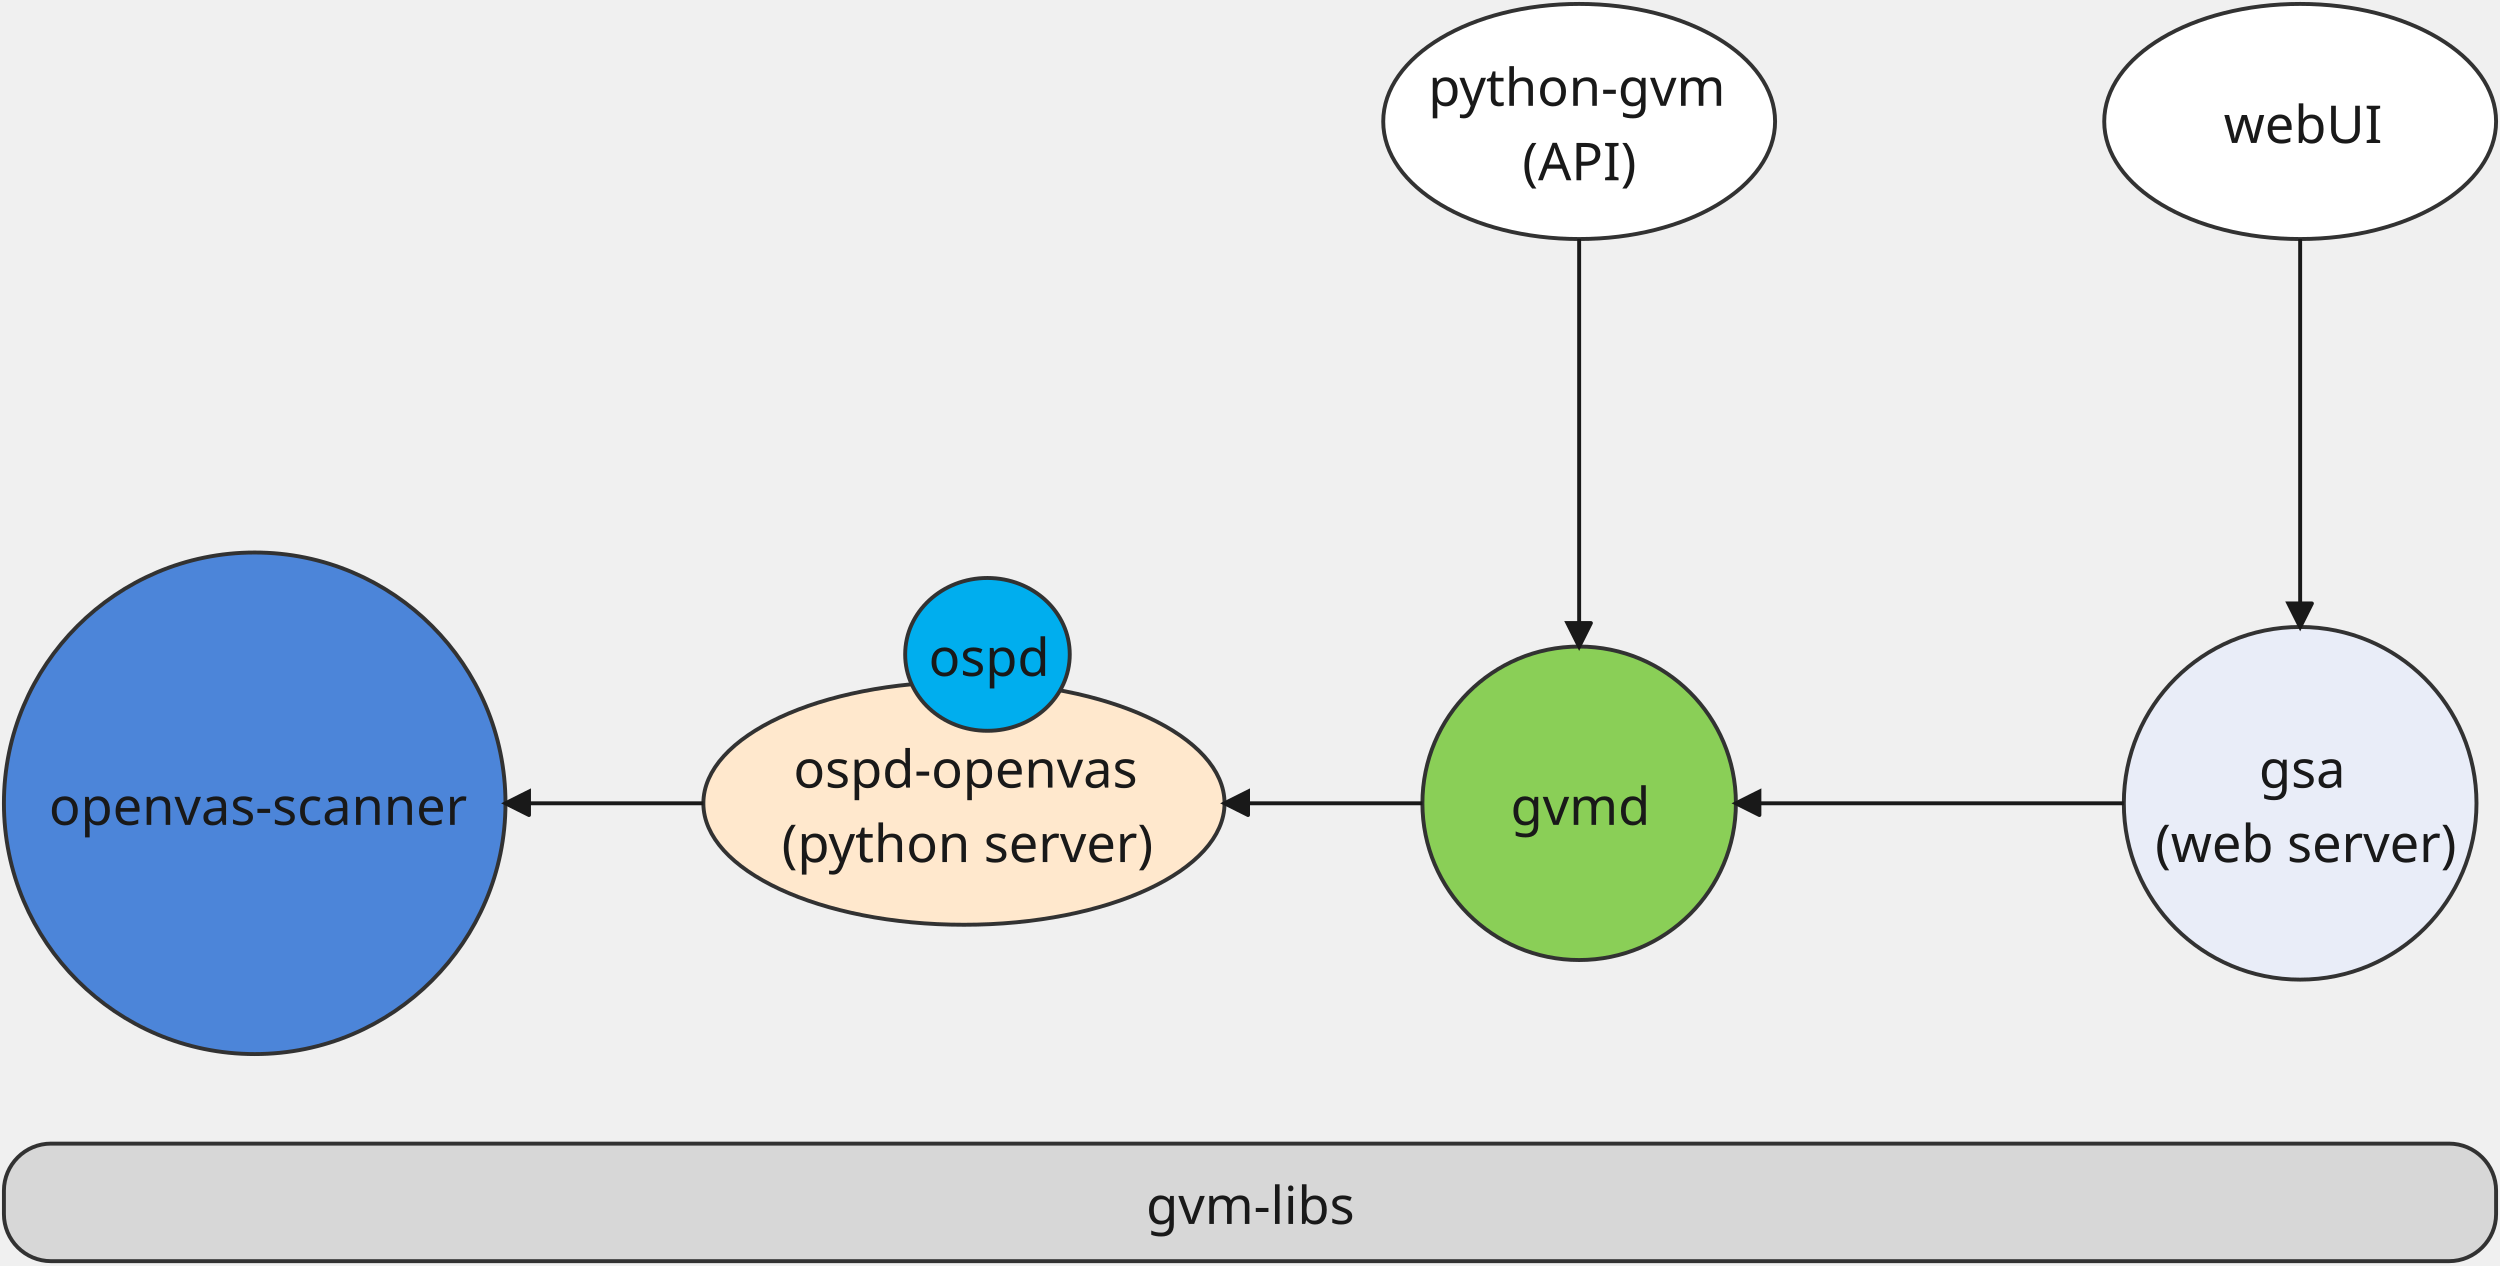
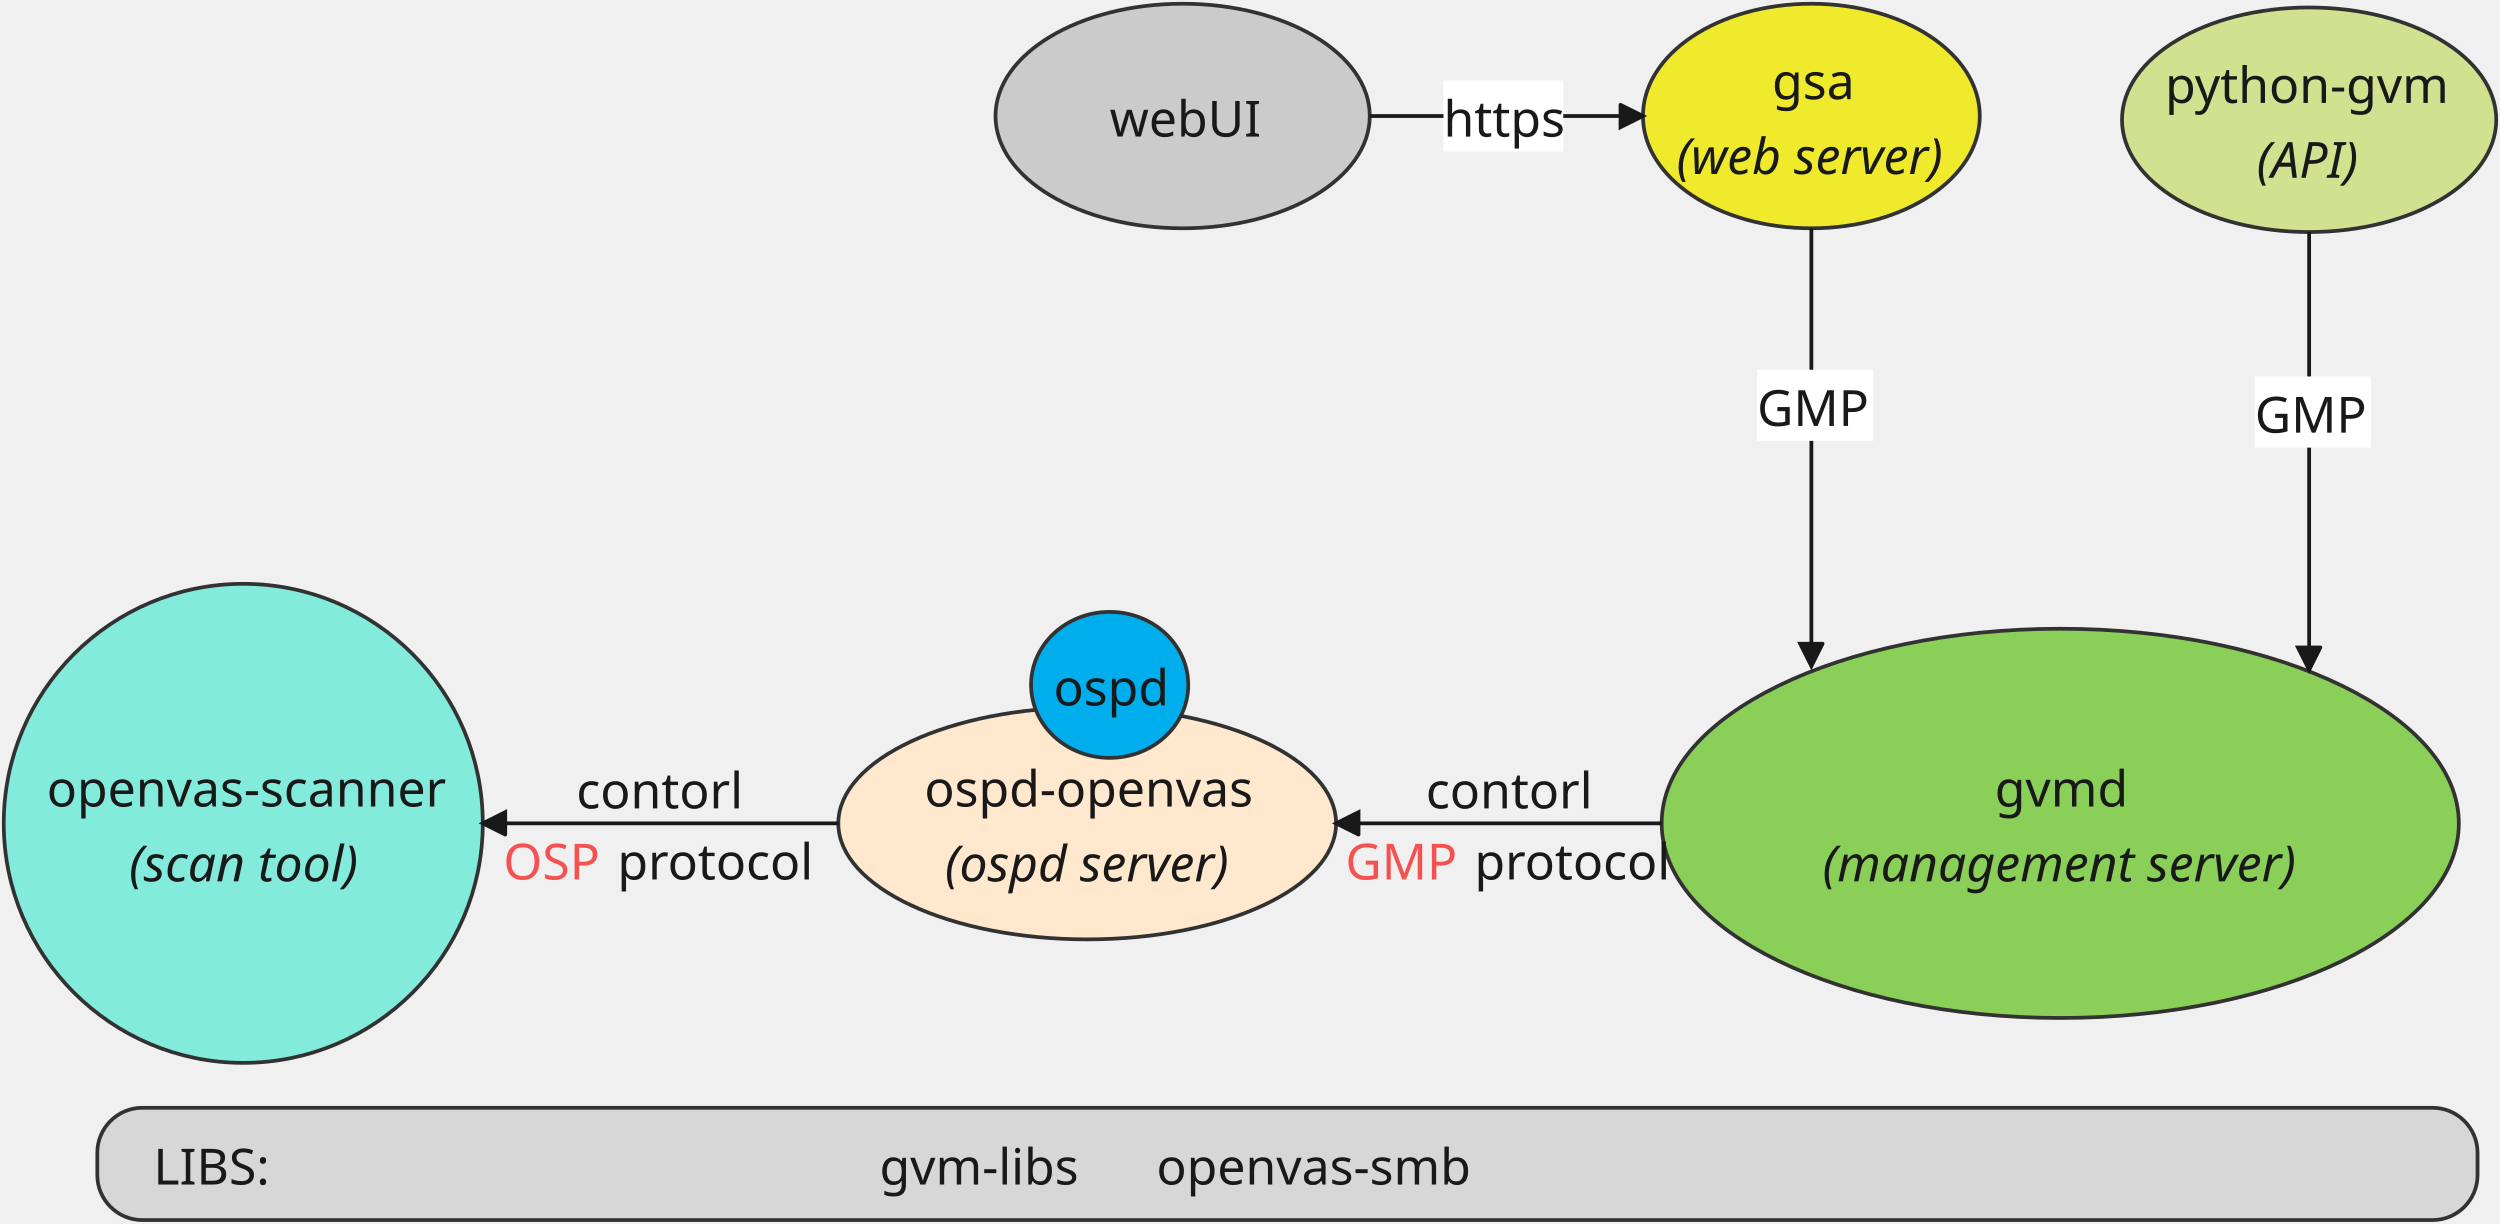
- <svg xmlns="http://www.w3.org/2000/svg" height="323" width="638" viewBox="0 0 638 323">
+ <svg xmlns="http://www.w3.org/2000/svg" viewBox="0 0 668 327" height="327" width="668">
  <defs />
-   <g transform="translate(-196.00,-90.00)">
-     <g id="shape1" transform="translate(559.00,255.00)">
-       <path fill="#8acf57" d="M.0,40.0C.0,17.9,17.9,.0,40.0,.0C62.1,.0,80.0,17.9,80.0,40.0C80.0,62.1,62.1,80.0,40.0,80.0C17.9,80.0,.0,62.1,.0,40.0z" fill-rule="nonzero" stroke="#323232" />
-       <text style="fill:#191919;font-family:Microsoft YaHei;font-size:10.00pt" xml:space="preserve">
-         <tspan y="45.5" x="22.5">gvmd</tspan>
+   <g transform="translate(-171.00,-112.00)">
+     <g id="shape1" transform="translate(615.00,280.00)">
+       <path d="M.0,52.0C.0,23.3,47.7,.0,106.5,.0C165.3,.0,213.0,23.3,213.0,52.0C213.0,80.7,165.3,104.0,106.5,104.0C47.7,104.0,.0,80.7,.0,52.0z" stroke="#323232" fill="#8acf57" fill-rule="nonzero" />
+       <text xml:space="preserve" style="fill:#191919;font-family:Microsoft YaHei;font-size:10.00pt">
+         <tspan y="47.5" x="89.0">gvmd</tspan>
+         <tspan y="67.5" x="43.0" style="font-style:italic">(management server)</tspan>
      </text>
    </g>
-     <g id="shape2" transform="translate(375.50,264.00)">
-       <path fill="#ffe8cd" d="M.0,31.0C.0,13.9,29.8,.0,66.5,.0C103.2,.0,133.0,13.9,133.0,31.0C133.0,48.1,103.2,62.0,66.5,62.0C29.8,62.0,.0,48.1,.0,31.0z" fill-rule="nonzero" stroke="#323232" />
-       <text style="fill:#191919;font-family:Microsoft YaHei;font-size:10.00pt" xml:space="preserve">
-         <tspan y="27.0" x="23.0">ospd-openvas</tspan>
-         <tspan y="46.0" x="20.0">(python server)</tspan>
+     <g id="shape2" transform="translate(395.00,301.00)">
+       <path d="M.0,31.0C.0,13.9,29.8,.0,66.5,.0C103.2,.0,133.0,13.9,133.0,31.0C133.0,48.1,103.2,62.0,66.5,62.0C29.8,62.0,.0,48.1,.0,31.0z" stroke="#323232" fill="#ffe8cd" fill-rule="nonzero" />
+       <text xml:space="preserve" style="fill:#191919;font-family:Microsoft YaHei;font-size:10.00pt">
+         <tspan y="26.5" x="23.0">ospd-openvas</tspan>
+         <tspan y="46.5" x="28.5" style="font-style:italic">(ospd server)</tspan>
      </text>
    </g>
-     <g id="shape3" transform="translate(197.00,231.00)">
-       <path fill="#4c85d9" d="M.0,64.0C.0,28.7,28.7,.0,64.0,.0C99.3,.0,128.0,28.7,128.0,64.0C128.0,99.3,99.3,128.0,64.0,128.0C28.7,128.0,.0,99.3,.0,64.0z" fill-rule="nonzero" stroke="#323232" />
-       <text style="fill:#191919;font-family:Microsoft YaHei;font-size:10.00pt" xml:space="preserve">
-         <tspan y="69.5" x="11.5">openvas-scanner</tspan>
+     <g id="shape3" transform="translate(172.00,268.00)">
+       <path d="M.0,64.0C.0,28.7,28.7,.0,64.0,.0C99.3,.0,128.0,28.7,128.0,64.0C128.0,99.3,99.3,128.0,64.0,128.0C28.7,128.0,.0,99.3,.0,64.0z" stroke="#323232" fill="#83ebdc" fill-rule="nonzero" />
+       <text xml:space="preserve" style="fill:#191919;font-family:Microsoft YaHei;font-size:10.00pt">
+         <tspan y="59.5" x="11.5">openvas-scanner</tspan>
+         <tspan y="79.5" x="33.5" style="font-style:italic">(scan tool)</tspan>
      </text>
    </g>
-     <g id="shape4" transform="translate(738.00,250.00)">
-       <path fill="#e9edf8" d="M.0,45.0C.0,20.1,20.1,.0,45.0,.0C69.9,.0,90.0,20.1,90.0,45.0C90.0,69.9,69.9,90.0,45.0,90.0C20.1,90.0,.0,69.9,.0,45.0z" fill-rule="nonzero" stroke="#323232" />
-       <text style="fill:#191919;font-family:Microsoft YaHei;font-size:10.00pt" xml:space="preserve">
-         <tspan y="41.0" x="34.5">gsa</tspan>
-         <tspan y="60.0" x="8.0">(web server)</tspan>
+     <g id="shape4" transform="translate(610.00,113.00)">
+       <path d="M.0,30.0C.0,13.4,20.1,.0,45.0,.0C69.9,.0,90.0,13.4,90.0,30.0C90.0,46.6,69.9,60.0,45.0,60.0C20.1,60.0,.0,46.6,.0,30.0z" stroke="#323232" fill="#f0ea2c" fill-rule="nonzero" />
+       <text xml:space="preserve" style="fill:#191919;font-family:Microsoft YaHei;font-size:10.00pt">
+         <tspan y="25.5" x="34.5">gsa</tspan>
+         <tspan y="45.5" x="9.0" style="font-style:italic">(web server)</tspan>
      </text>
    </g>
-     <g id="shape5" transform="translate(733.00,91.00)">
-       <path fill="#ffffff" d="M.0,30.0C.0,13.4,22.4,.0,50.0,.0C77.6,.0,100.0,13.4,100.0,30.0C100.0,46.6,77.6,60.0,50.0,60.0C22.4,60.0,.0,46.6,.0,30.0z" fill-rule="nonzero" stroke="#323232" />
-       <text style="fill:#191919;font-family:Microsoft YaHei;font-size:10.00pt" xml:space="preserve">
+     <g id="shape5" transform="translate(437.00,113.00)">
+       <path d="M.0,30.0C.0,13.4,22.4,.0,50.0,.0C77.6,.0,100.0,13.4,100.0,30.0C100.0,46.6,77.6,60.0,50.0,60.0C22.4,60.0,.0,46.6,.0,30.0z" stroke="#323232" fill="#cbcbcb" fill-rule="nonzero" />
+       <text xml:space="preserve" style="fill:#191919;font-family:Microsoft YaHei;font-size:10.00pt">
        <tspan y="35.5" x="30.5">webUI</tspan>
      </text>
    </g>
-     <g id="shape6" transform="translate(783.00,151.00)">
-       <path fill="none" d="M.0,.0L.0,93.0" stroke="#191919" />
-       <path fill="#191919" d="M3.0,93.0L.0,99.0L-3.0,93.0L3.0,93.0" stroke-linecap="round" stroke-width="1" stroke="#191919" />
+     <g id="shape6" transform="translate(615.00,332.00)">
+       <path d="M.0,.0L-81.0,.0" stroke="#191919" fill="none" />
+       <path stroke-linecap="round" d="M-81.0,3.0L-87.0,.0L-81.0,-3.0L-81.0,3.0" stroke="#191919" stroke-width="1" fill="#191919" />
    </g>
-     <g id="shape7" transform="translate(738.00,295.00)">
-       <path fill="none" d="M.0,.0L-93.0,.0" stroke="#191919" />
-       <path fill="#191919" d="M-93.0,3.0L-99.0,.0L-93.0,-3.0L-93.0,3.0" stroke-linecap="round" stroke-width="1" stroke="#191919" />
+     <g id="shape7" transform="translate(395.00,332.00)">
+       <path d="M.0,.0L-89.0,.0" stroke="#191919" fill="none" />
+       <path stroke-linecap="round" d="M-89.0,3.0L-95.0,.0L-89.0,-3.0L-89.0,3.0" stroke="#191919" stroke-width="1" fill="#191919" />
+       <text xml:space="preserve" style="fill:#191919;font-family:Microsoft YaHei;font-size:8.00pt" />
    </g>
-     <g id="shape8" transform="translate(559.00,295.00)">
-       <path fill="none" d="M.0,.0L-44.5,.0" stroke="#191919" />
-       <path fill="#191919" d="M-44.5,3.0L-50.5,.0L-44.5,-3.0L-44.5,3.0" stroke-linecap="round" stroke-width="1" stroke="#191919" />
-     </g>
-     <g id="shape9" transform="translate(375.50,295.00)">
-       <path fill="none" d="M.0,.0L-44.5,.0" stroke="#191919" />
-       <path fill="#191919" d="M-44.5,3.0L-50.5,.0L-44.5,-3.0L-44.5,3.0" stroke-linecap="round" stroke-width="1" stroke="#191919" />
-     </g>
-     <g id="shape10" transform="translate(549.00,91.00)">
-       <path fill="#ffffff" d="M.0,30.0C.0,13.4,22.4,.0,50.0,.0C77.6,.0,100.0,13.4,100.0,30.0C100.0,46.6,77.6,60.0,50.0,60.0C22.4,60.0,.0,46.6,.0,30.0z" fill-rule="nonzero" stroke="#323232" />
-       <text style="fill:#191919;font-family:Microsoft YaHei;font-size:10.00pt" xml:space="preserve">
-         <tspan style="font-family:Microsoft YaHei UI" y="26.0" x="11.5">python-gvm</tspan>
-         <tspan y="45.0" x="35.5">(API)</tspan>
+     <g id="shape8" transform="translate(738.00,114.00)">
+       <path d="M.0,30.0C.0,13.4,22.4,.0,50.0,.0C77.6,.0,100.0,13.4,100.0,30.0C100.0,46.6,77.6,60.0,50.0,60.0C22.4,60.0,.0,46.6,.0,30.0z" stroke="#323232" fill="#d2e18f" fill-rule="nonzero" />
+       <text xml:space="preserve" style="fill:#191919;font-family:Microsoft YaHei UI;font-size:10.00pt">
+         <tspan y="25.5" x="11.5">python-gvm</tspan>
+         <tspan y="45.5" x="36.0" style="font-family:Microsoft YaHei;font-style:italic">(API)</tspan>
      </text>
    </g>
-     <g id="shape11" transform="translate(599.00,151.00)">
-       <path fill="none" d="M.0,.0L.0,98.0" stroke="#191919" />
-       <path fill="#191919" d="M3.0,98.0L.0,104.0L-3.0,98.0L3.0,98.0" stroke-linecap="round" stroke-width="1" stroke="#191919" />
-     </g>
-     <g id="shape12" transform="translate(197.00,381.85)">
-       <path fill="#d7d7d7" d="M624.0,30.0C630.6,30.0,636.0,24.6,636.0,18.0L636.0,12.0C636.0,5.4,630.6,.0,624.0,.0L12.0,.0C5.4,.0,.0,5.4,.0,12.0L.0,18.0C.0,24.6,5.4,30.0,12.0,30.0L624.0,30.0z" fill-rule="nonzero" stroke="#323232" />
-       <text style="fill:#191919;font-family:Microsoft YaHei;font-size:10.00pt" xml:space="preserve">
-         <tspan y="20.5" x="291.5">gvm-libs</tspan>
+     <g id="shape9" transform="translate(197.00,408.00)">
+       <path d="M624.0,30.0C630.6,30.0,636.0,24.6,636.0,18.0L636.0,12.0C636.0,5.4,630.6,.0,624.0,.0L12.0,.0C5.4,.0,.0,5.4,.0,12.0L.0,18.0C.0,24.6,5.4,30.0,12.0,30.0L624.0,30.0z" stroke="#323232" fill="#d7d7d7" fill-rule="nonzero" />
+       <text xml:space="preserve" style="fill:#191919;font-family:Microsoft YaHei;font-size:10.00pt">
+         <tspan y="20.5" x="15.0">LIBS:                                               gvm-libs      openvas-smb                                                         </tspan>
      </text>
    </g>
-     <g id="shape13" transform="translate(427.00,237.50)">
-       <path fill="#00aeee" d="M.0,19.5C.0,8.7,9.4,.0,21.0,.0C32.6,.0,42.0,8.7,42.0,19.5C42.0,30.3,32.6,39.0,21.0,39.0C9.4,39.0,.0,30.3,.0,19.5z" fill-rule="nonzero" stroke="#323232" />
-       <text style="fill:#191919;font-family:Microsoft YaHei;font-size:10.00pt" xml:space="preserve">
+     <g id="shape10" transform="translate(446.50,275.50)">
+       <path d="M.0,19.5C.0,8.7,9.4,.0,21.0,.0C32.6,.0,42.0,8.7,42.0,19.5C42.0,30.3,32.6,39.0,21.0,39.0C9.4,39.0,.0,30.3,.0,19.5z" stroke="#323232" fill="#00aeee" fill-rule="nonzero" />
+       <text xml:space="preserve" style="fill:#191919;font-family:Microsoft YaHei;font-size:10.00pt">
        <tspan y="25.0" x="6.0">ospd</tspan>
+       </text>
+     </g>
+     <g id="shape11" transform="translate(287.00,292.00)">
+       <text xml:space="preserve" style="fill:#191919;font-family:Microsoft YaHei UI;font-size:10.00pt">
+         <tspan y="36.0" x="38.0">contorl</tspan>
+         <tspan y="55.0" x="18.5" style="fill:#f55151;font-family:Microsoft YaHei">OSP</tspan>
+         <tspan x="45.5" style="font-family:Microsoft YaHei"> protocol</tspan>
+       </text>
+     </g>
+     <g id="shape12" transform="translate(514.00,292.00)">
+       <text xml:space="preserve" style="fill:#191919;font-family:Microsoft YaHei UI;font-size:10.00pt">
+         <tspan y="36.0" x="38.0">contorl</tspan>
+         <tspan y="55.0" x="16.5" style="fill:#f55151;font-family:Microsoft YaHei">GMP</tspan>
+         <tspan x="47.5" style="font-family:Microsoft YaHei"> protocol</tspan>
+       </text>
+     </g>
+     <g id="shape13" transform="translate(788.00,174.00)">
+       <path d="M.0,.0L.0,111.0" stroke="#191919" fill="none" />
+       <path stroke-linecap="round" d="M3.0,111.0L.0,117.0L-3.0,111.0L3.0,111.0" stroke="#191919" stroke-width="1" fill="#191919" />
+       <rect y="38.6" fill="#ffffff" x="-14.5" height="19.0" width="31.0" />
+       <text xml:space="preserve" style="fill:#191919;font-family:Microsoft YaHei;font-size:10.00pt">
+         <tspan y="53.6" x="-14.5">GMP</tspan>
+       </text>
+     </g>
+     <g id="shape14" transform="translate(655.00,173.00)">
+       <path d="M.0,.0L.0,111.0" stroke="#191919" fill="none" />
+       <path stroke-linecap="round" d="M3.0,111.0L.0,117.0L-3.0,111.0L3.0,111.0" stroke="#191919" stroke-width="1" fill="#191919" />
+       <rect y="37.8" fill="#ffffff" x="-14.5" height="19.0" width="31.0" />
+       <text xml:space="preserve" style="fill:#191919;font-family:Microsoft YaHei;font-size:10.00pt">
+         <tspan y="52.8" x="-14.5">GMP</tspan>
+       </text>
+     </g>
+     <g id="shape15" transform="translate(537.00,143.00)">
+       <path d="M.0,.0L67.0,.0" stroke="#191919" fill="none" />
+       <path stroke-linecap="round" d="M67.0,-3.0L73.0,.0L67.0,3.0L67.0,-3.0" stroke="#191919" stroke-width="1" fill="#191919" />
+       <rect y="-9.5" fill="#ffffff" x="19.7" height="19.0" width="32.0" />
+       <text xml:space="preserve" style="fill:#191919;font-family:Microsoft YaHei;font-size:10.00pt">
+         <tspan y="5.5" x="19.7">https</tspan>
      </text>
    </g>
  </g>
</svg>
